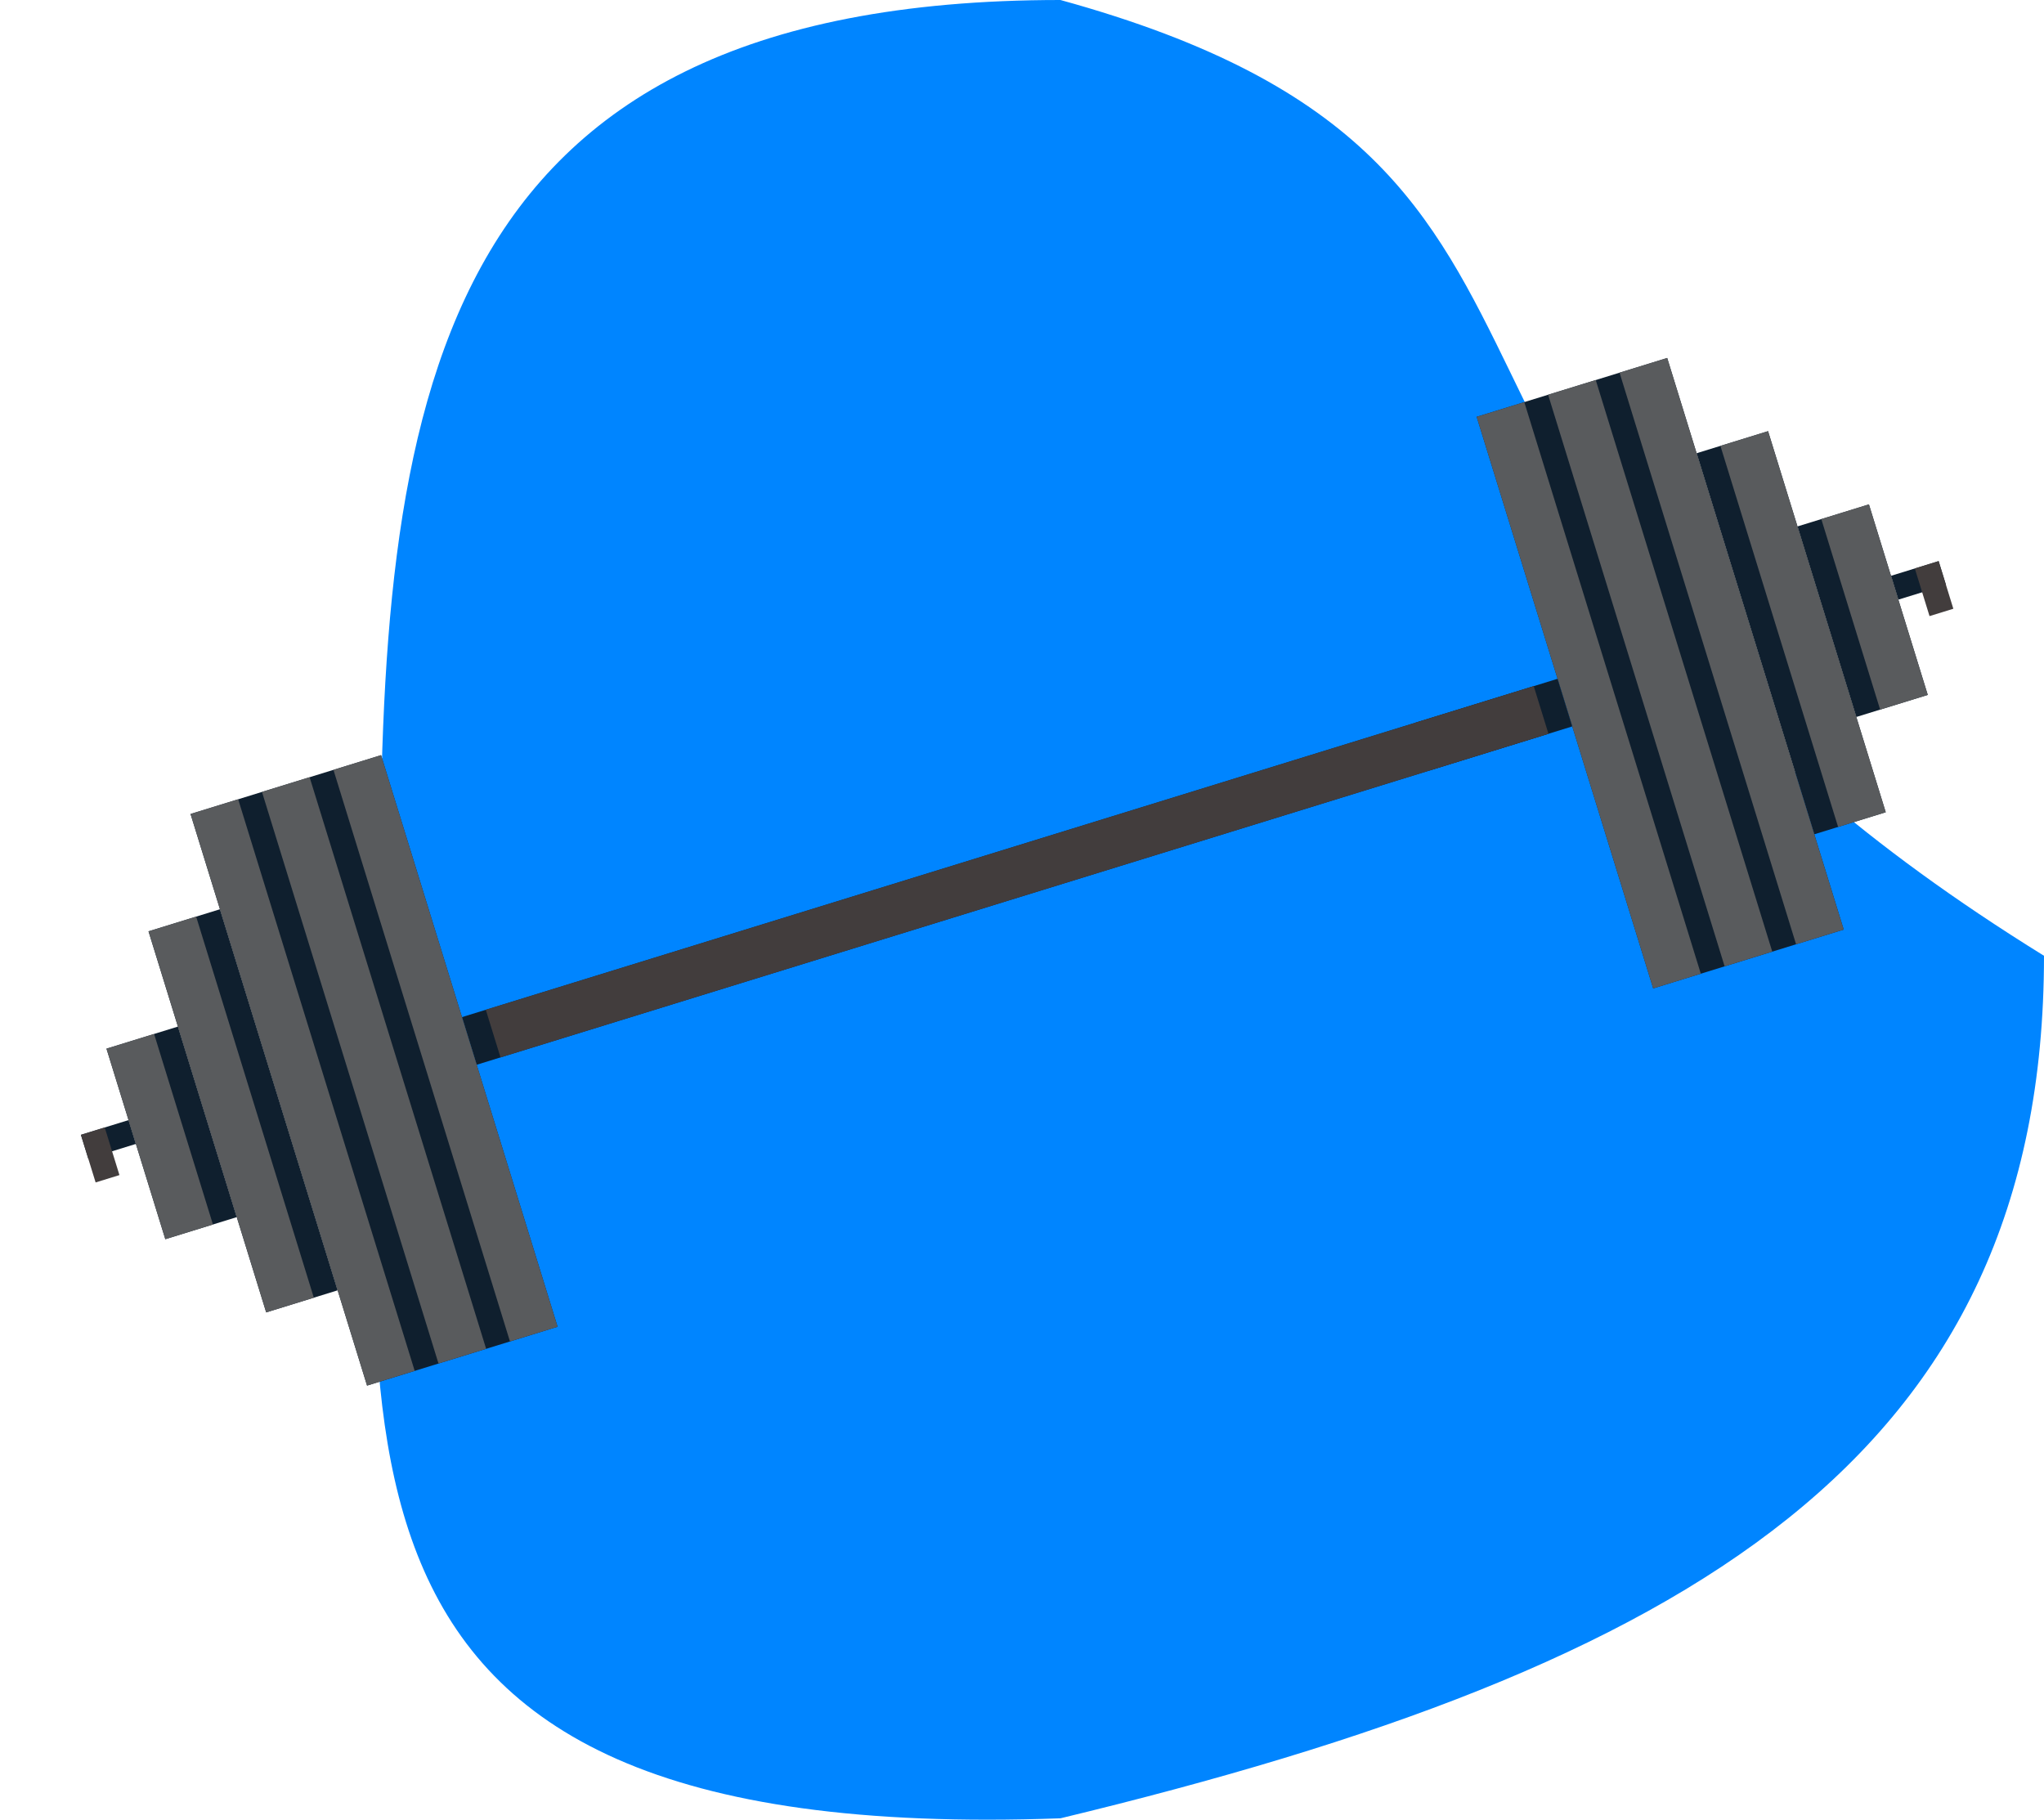
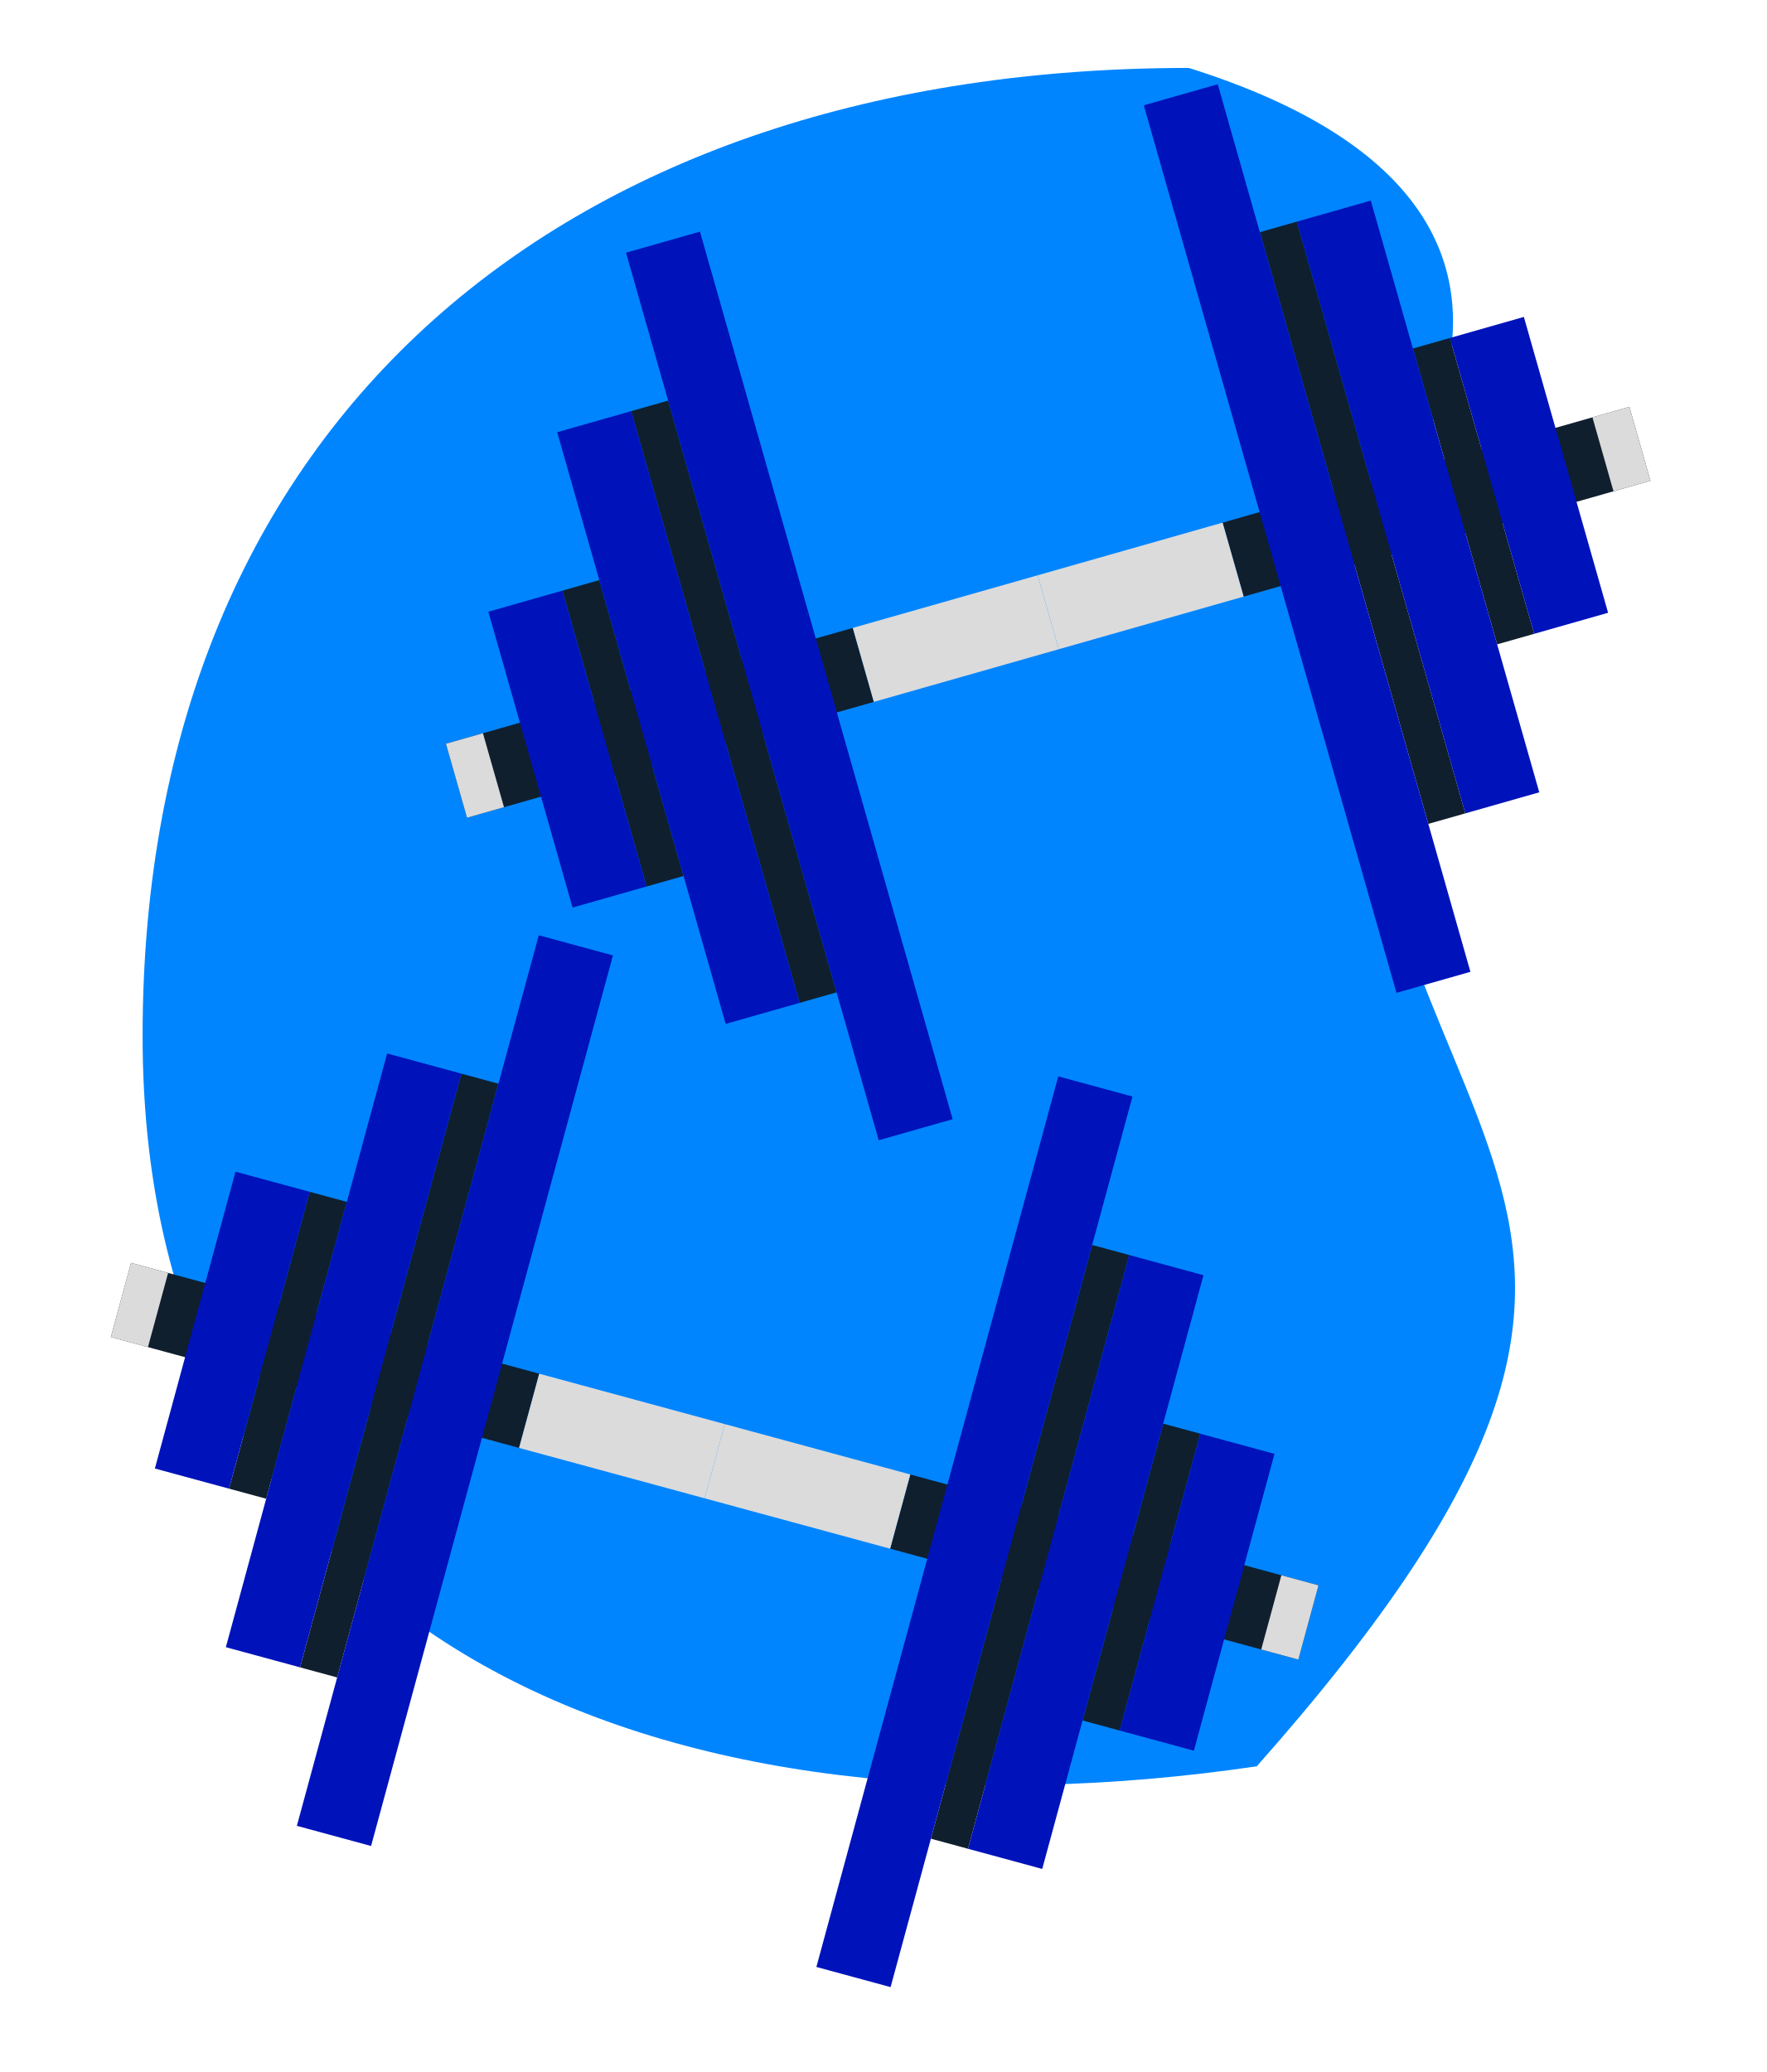
- <svg xmlns="http://www.w3.org/2000/svg" width="82" height="73" viewBox="0 0 82 73" fill="none">
-   <path d="M82 38.343C82 58.486 67.76 66.866 42.542 72.945C10.501 74.114 15.248 56.615 15.248 36.472C15.248 16.329 16.982 0 42.542 0C67.166 6.78 52.926 20.34 82 38.343Z" fill="#0085FF" />
-   <rect x="75.862" y="23.1" width="2" height="1" transform="rotate(-17.1614 75.862 23.1004)" fill="#0F1F2E" />
-   <rect x="72.11" y="21.119" width="3" height="8" transform="rotate(-17.1614 72.1104 21.1191)" fill="#0F1F2E" />
-   <rect x="68.064" y="18.182" width="3" height="16" transform="rotate(-17.1614 68.0637 18.1824)" fill="#0F1F2E" />
-   <rect x="59.24" y="16.721" width="8" height="24" transform="rotate(-17.1614 59.2396 16.721)" fill="#0F1F2E" />
-   <rect width="1" height="2" transform="matrix(-0.955477 0.295065 0.295065 0.955477 77.7729 22.5102)" fill="#423D3D" />
-   <rect width="2" height="16" transform="matrix(-0.955477 0.295065 0.295065 0.955477 70.9301 17.2972)" fill="#595B5D" />
-   <rect width="2" height="24" transform="matrix(-0.955477 0.295065 0.295065 0.955477 66.8834 14.3605)" fill="#595B5D" />
-   <rect width="2" height="24" transform="matrix(-0.955477 0.295065 0.295065 0.955477 64.017 15.2457)" fill="#595B5D" />
-   <rect width="2" height="24" transform="matrix(-0.955477 0.295065 0.295065 0.955477 61.1506 16.1309)" fill="#595B5D" />
-   <rect width="2" height="8" transform="matrix(-0.955477 0.295065 0.295065 0.955477 74.9768 20.2339)" fill="#595B5D" />
-   <rect width="5" height="2" transform="matrix(-0.955477 0.295065 0.295065 0.955477 61.5298 27.5263)" fill="#423D3D" />
-   <rect x="18.533" y="40.804" width="46" height="2" transform="rotate(-17.1614 18.5333 40.8043)" fill="#0F1F2E" />
-   <rect width="2" height="1" transform="matrix(-0.955477 0.295065 0.295065 0.955477 5.15667 44.9352)" fill="#0F1F2E" />
-   <rect width="3" height="8" transform="matrix(-0.955477 0.295065 0.295065 0.955477 7.13791 41.1835)" fill="#0F1F2E" />
-   <rect width="3" height="16" transform="matrix(-0.955477 0.295065 0.295065 0.955477 8.82408 36.4764)" fill="#0F1F2E" />
-   <rect width="8" height="24" transform="matrix(-0.955477 0.295065 0.295065 0.955477 15.2876 30.294)" fill="#0F1F2E" />
-   <rect x="3.246" y="45.525" width="1" height="2" transform="rotate(-17.1614 3.24571 45.5253)" fill="#423D3D" />
-   <rect x="5.958" y="37.362" width="2" height="16" transform="rotate(-17.1614 5.95765 37.3616)" fill="#595B5D" />
-   <rect x="7.644" y="32.654" width="2" height="24" transform="rotate(-17.1614 7.64382 32.6545)" fill="#595B5D" />
-   <rect x="10.51" y="31.769" width="2" height="24" transform="rotate(-17.1614 10.5103 31.7693)" fill="#595B5D" />
-   <rect x="13.377" y="30.884" width="2" height="24" transform="rotate(-17.1614 13.3767 30.8841)" fill="#595B5D" />
-   <rect x="4.271" y="42.069" width="2" height="8" transform="rotate(-17.1614 4.27147 42.0687)" fill="#595B5D" />
-   <rect x="19.489" y="40.509" width="44" height="2" transform="rotate(-17.1614 19.4888 40.5092)" fill="#423D3D" />
+ <svg xmlns="http://www.w3.org/2000/svg" width="52" height="61" viewBox="0 0 52 61" fill="none">
+   <path d="M39.5 16.5C39.5 34.725 52.5 34.5 37 52C20 54.5 4.198 48.725 4.198 30.5C4.198 12.275 16.775 2 35 2C49.303 6.5 39.5 16.5 39.5 16.5Z" fill="#0085FF" />
+   <rect x="13.129" y="21.896" width="12.453" height="2.264" transform="rotate(-15.8913 13.1294 21.8956)" fill="#0F1F2E" />
+   <rect x="16.555" y="17.389" width="1.132" height="9.056" transform="rotate(-15.8913 16.5546 17.3894)" fill="#0F1F2E" />
+   <rect x="18.581" y="12.104" width="1.132" height="18.113" transform="rotate(-15.8913 18.5811 12.1043)" fill="#0F1F2E" />
+   <rect x="16.404" y="12.724" width="2.264" height="18.113" transform="rotate(-15.8913 16.4035 12.7243)" fill="#0013BB" />
+   <rect x="18.43" y="7.439" width="2.264" height="27.169" transform="rotate(-15.8913 18.43 7.43924)" fill="#0013BB" />
+   <rect x="14.377" y="18.009" width="2.264" height="9.056" transform="rotate(-15.8913 14.377 18.0093)" fill="#0013BB" />
+   <rect x="25.106" y="18.486" width="5.66" height="2.264" transform="rotate(-15.8913 25.106 18.4859)" fill="#DBDBDB" />
+   <rect x="13.129" y="21.896" width="1.132" height="2.264" transform="rotate(-15.8913 13.1294 21.8956)" fill="#DBDBDB" />
+   <rect width="12.453" height="2.264" transform="matrix(-0.961783 0.273813 0.273813 0.961783 47.9704 11.9766)" fill="#0F1F2E" />
+   <rect width="1.132" height="9.056" transform="matrix(-0.961783 0.273813 0.273813 0.961783 42.6854 9.95013)" fill="#0F1F2E" />
+   <rect width="1.132" height="18.113" transform="matrix(-0.961783 0.273813 0.273813 0.961783 38.1792 6.5249)" fill="#0F1F2E" />
+   <rect width="2.264" height="18.113" transform="matrix(-0.961783 0.273813 0.273813 0.961783 40.3567 5.90498)" fill="#0013BB" />
+   <rect width="2.264" height="27.169" transform="matrix(-0.961783 0.273813 0.273813 0.961783 35.8505 2.47974)" fill="#0013BB" />
+   <rect width="2.264" height="9.056" transform="matrix(-0.961783 0.273813 0.273813 0.961783 44.8629 9.33017)" fill="#0013BB" />
+   <rect width="5.66" height="2.264" transform="matrix(-0.961783 0.273813 0.273813 0.961783 35.9938 15.3862)" fill="#DBDBDB" />
+   <rect width="1.132" height="2.264" transform="matrix(-0.961783 0.273813 0.273813 0.961783 47.9704 11.9766)" fill="#DBDBDB" />
+   <rect x="3.857" y="37.178" width="12.453" height="2.264" transform="rotate(15.1956 3.85747 37.1776)" fill="#0F1F2E" />
+   <rect x="9.118" y="35.087" width="1.132" height="9.056" transform="rotate(15.1956 9.11752 35.0872)" fill="#0F1F2E" />
+   <rect x="13.582" y="31.608" width="1.132" height="18.113" transform="rotate(15.1956 13.5818 31.6075)" fill="#0F1F2E" />
+   <rect x="11.397" y="31.014" width="2.264" height="18.113" transform="rotate(15.1956 11.3969 31.014)" fill="#0013BB" />
+   <rect x="15.861" y="27.534" width="2.264" height="27.169" transform="rotate(15.1956 15.8612 27.5343)" fill="#0013BB" />
+   <rect x="6.933" y="34.494" width="2.264" height="9.056" transform="rotate(15.1956 6.93257 34.4937)" fill="#0013BB" />
+   <rect x="15.875" y="40.442" width="5.66" height="2.264" transform="rotate(15.1956 15.8746 40.4416)" fill="#DBDBDB" />
+   <rect x="3.857" y="37.178" width="1.132" height="2.264" transform="rotate(15.1956 3.85747 37.1776)" fill="#DBDBDB" />
+   <rect width="12.453" height="2.264" transform="matrix(-0.965037 -0.262115 -0.262115 0.965037 38.8164 46.6729)" fill="#0F1F2E" />
+   <rect width="1.132" height="9.056" transform="matrix(-0.965037 -0.262115 -0.262115 0.965037 35.3367 42.2086)" fill="#0F1F2E" />
+   <rect width="1.132" height="18.113" transform="matrix(-0.965037 -0.262115 -0.262115 0.965037 33.2462 36.9486)" fill="#0F1F2E" />
+   <rect width="2.264" height="18.113" transform="matrix(-0.965037 -0.262115 -0.262115 0.965037 35.4311 37.542)" fill="#0013BB" />
+   <rect width="2.264" height="27.169" transform="matrix(-0.965037 -0.262115 -0.262115 0.965037 33.3406 32.282)" fill="#0013BB" />
+   <rect width="2.264" height="9.056" transform="matrix(-0.965037 -0.262115 -0.262115 0.965037 37.5216 42.802)" fill="#0013BB" />
+   <rect width="5.66" height="2.264" transform="matrix(-0.965037 -0.262115 -0.262115 0.965037 26.7992 43.4089)" fill="#DBDBDB" />
+   <rect width="1.132" height="2.264" transform="matrix(-0.965037 -0.262115 -0.262115 0.965037 38.8164 46.6729)" fill="#DBDBDB" />
</svg>
